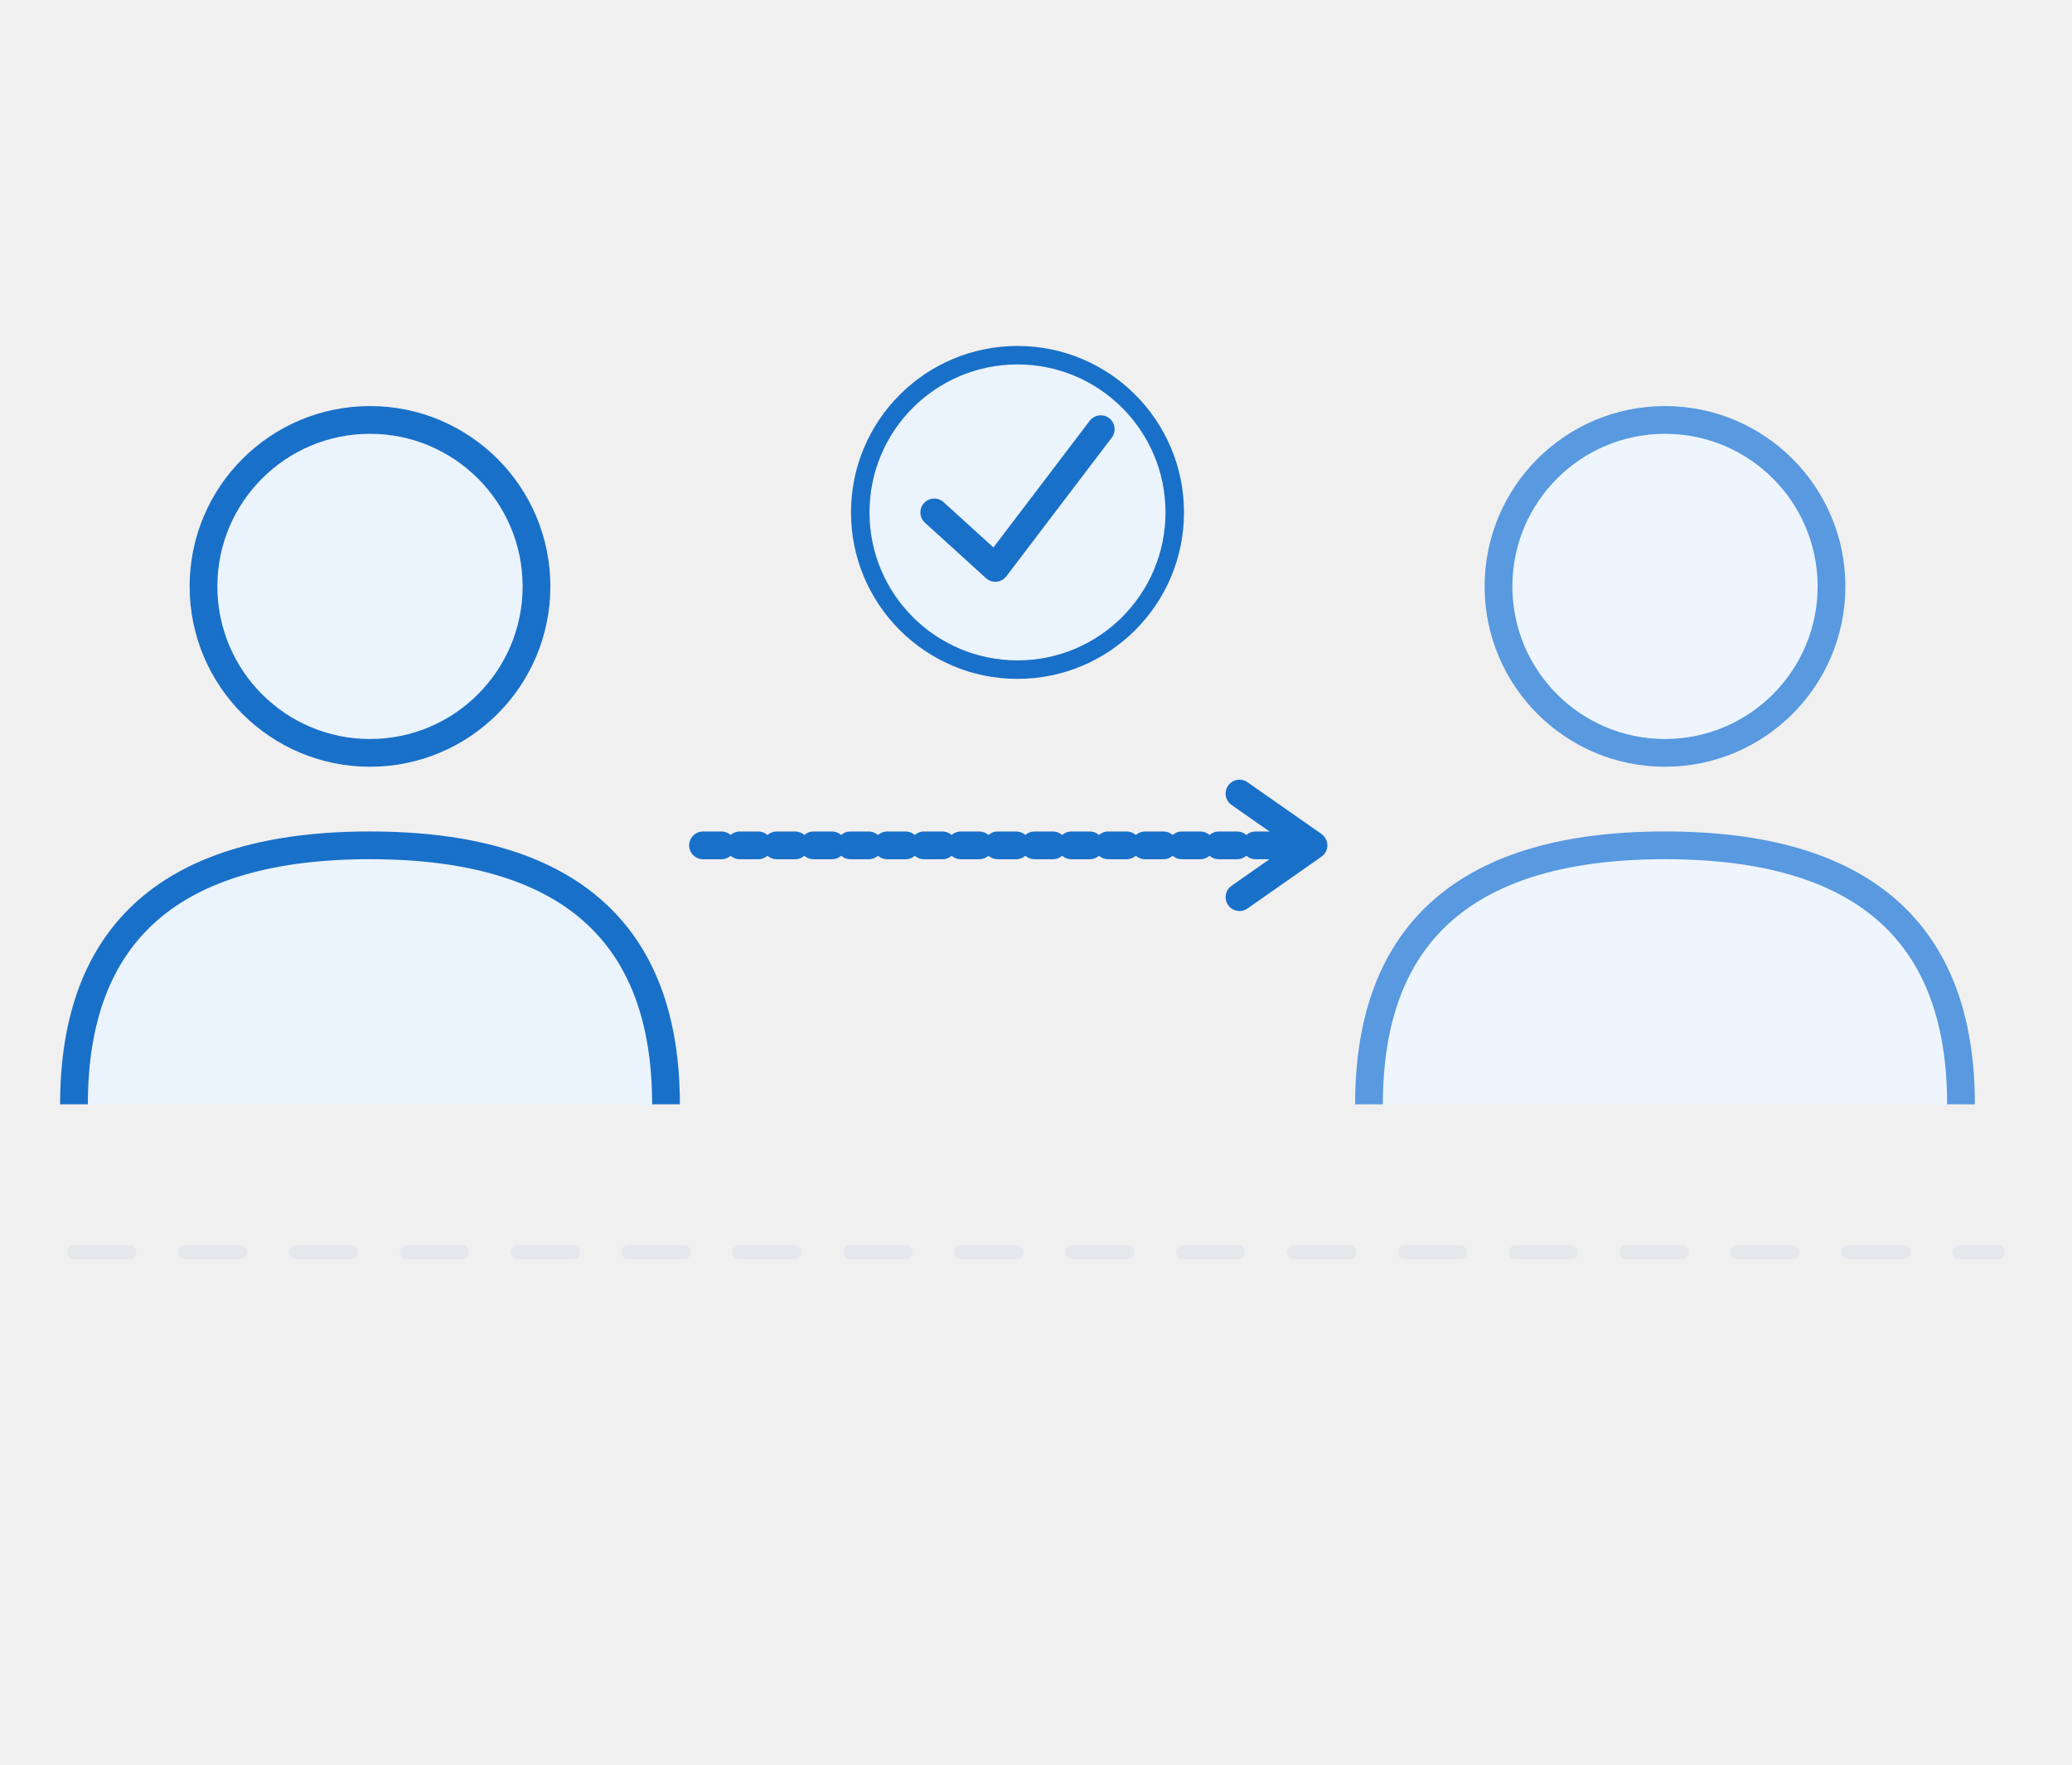
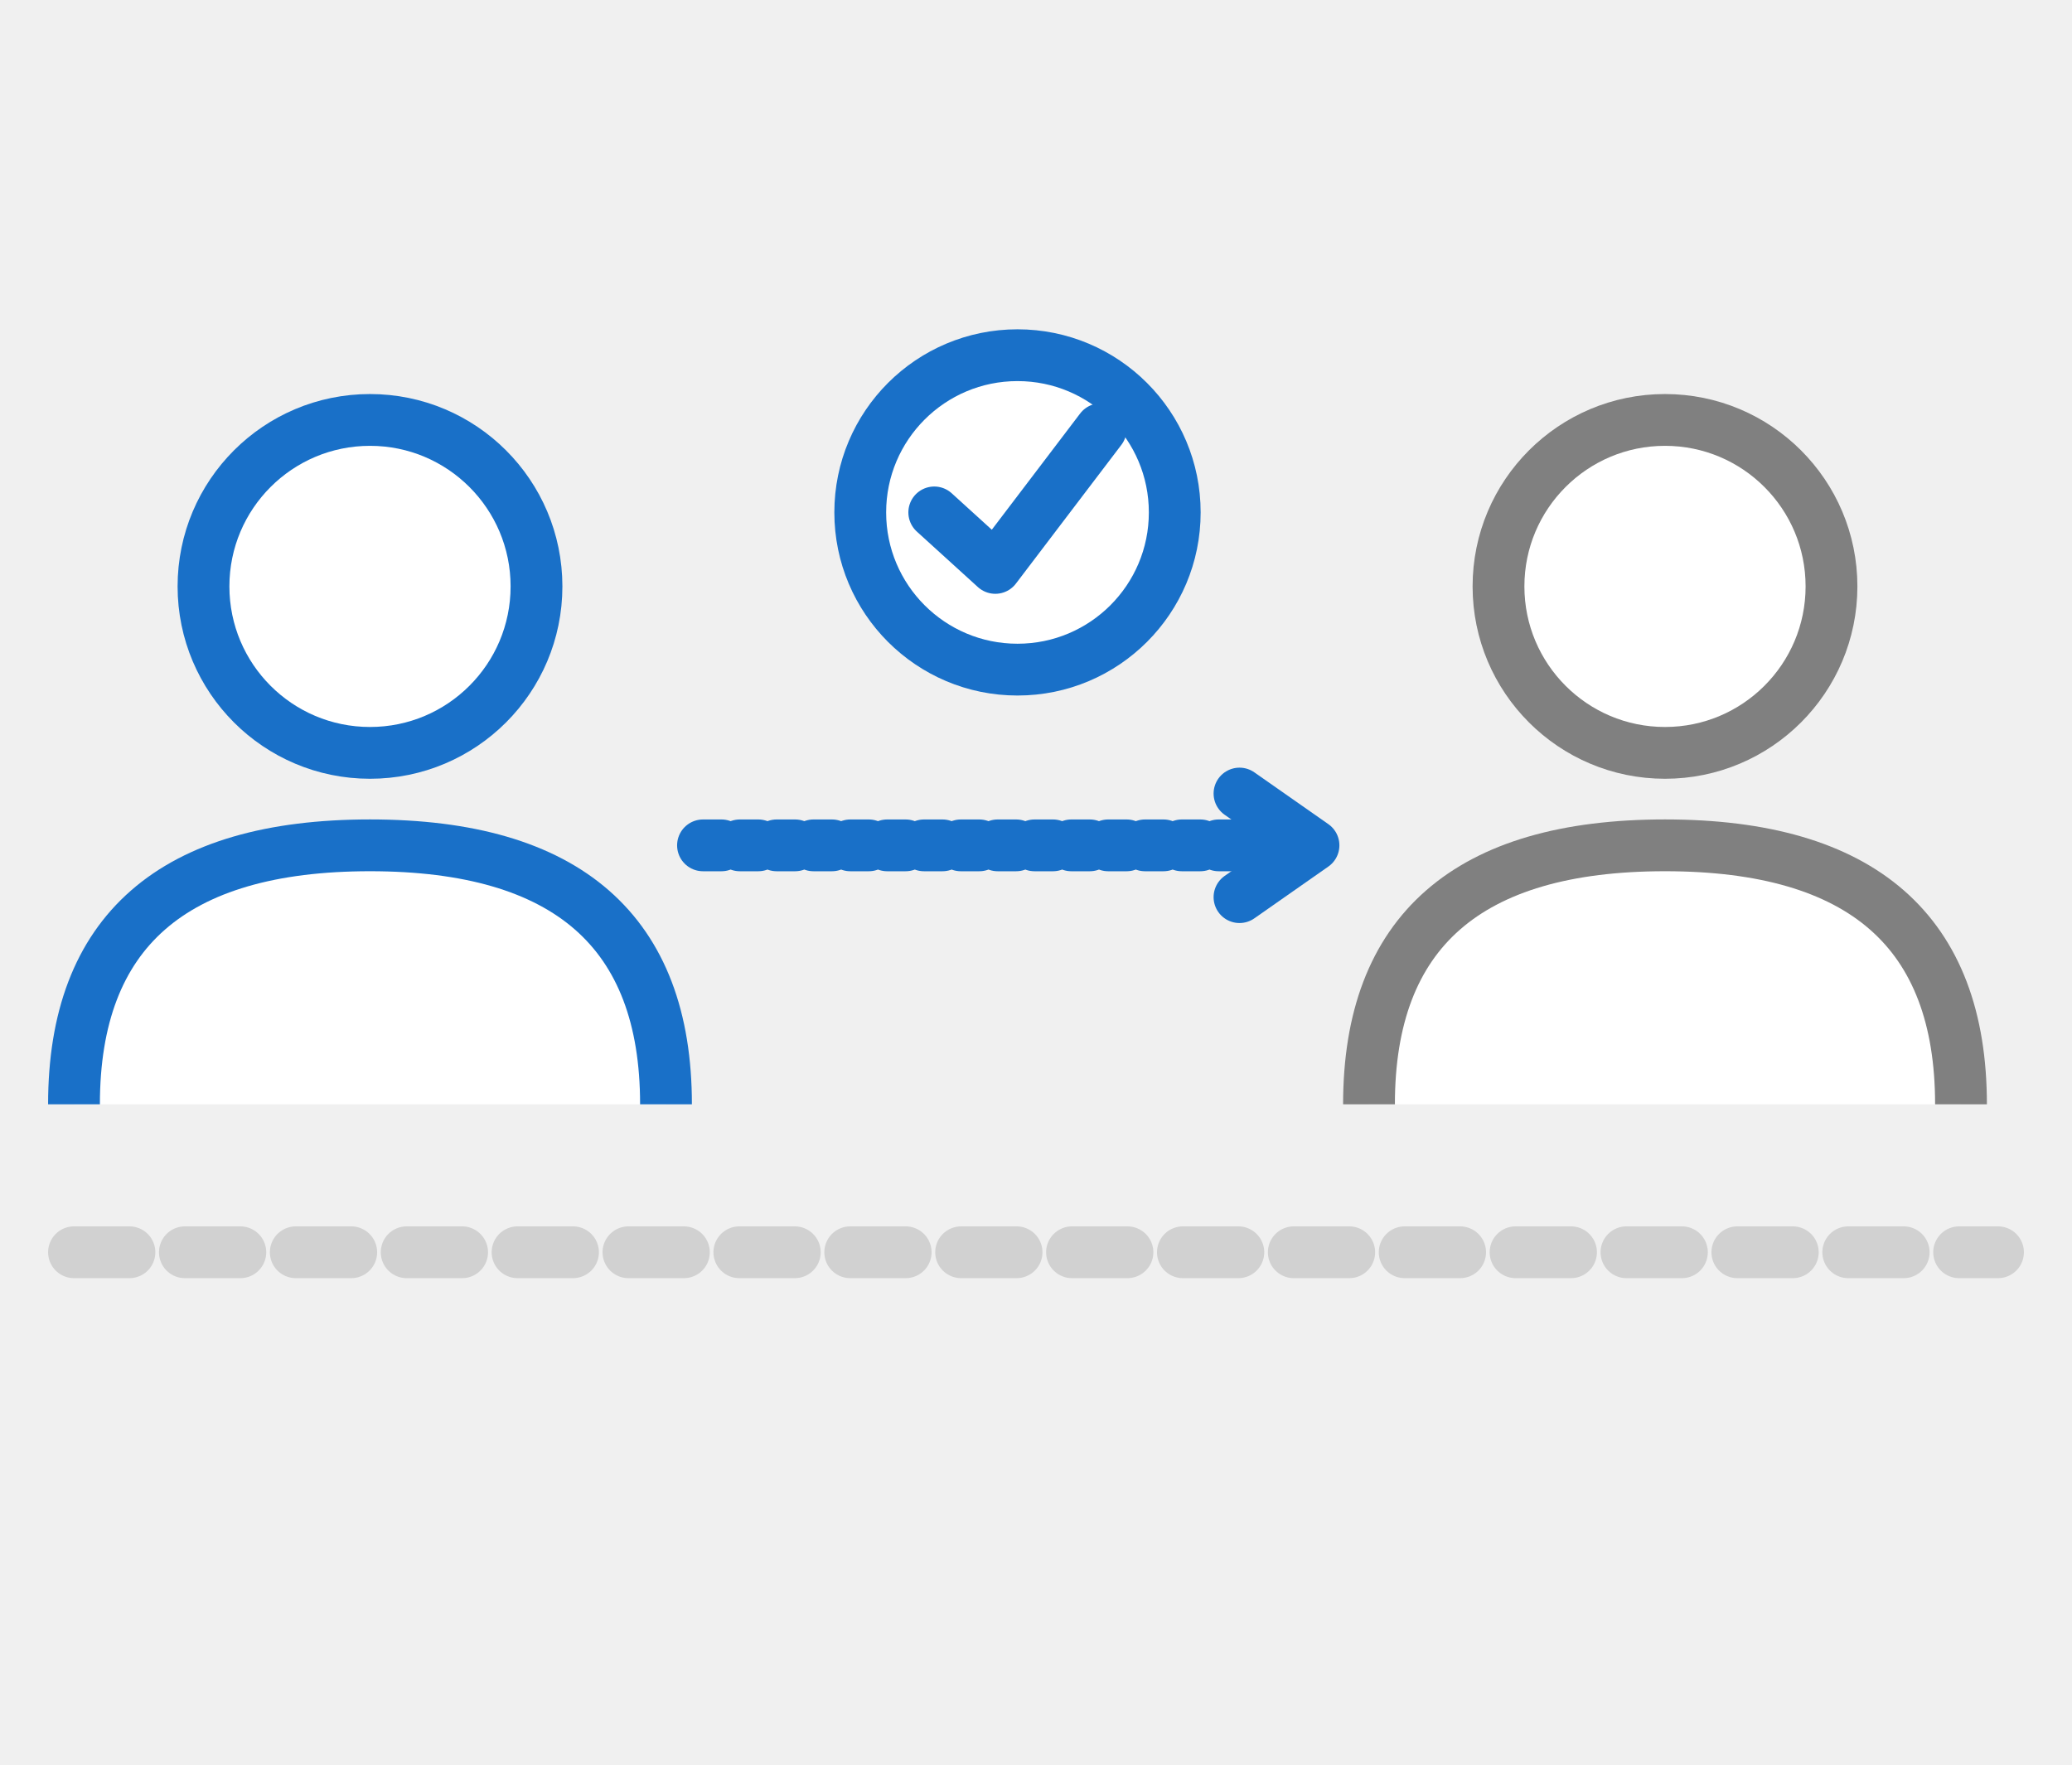
<svg xmlns="http://www.w3.org/2000/svg" width="108" height="92" viewBox="0 0 108 92" fill="none">
-   <path d="M19.286 39.25C24.079 39.25 27.964 35.364 27.964 30.571C27.964 25.778 24.079 21.893 19.286 21.893C14.493 21.893 10.607 25.778 10.607 30.571C10.607 35.364 14.493 39.25 19.286 39.25Z" fill="#EBF3FC" stroke="#1970C8" stroke-width="1.446" />
-   <path d="M3.857 57.57C3.857 48.57 9 44.07 19.286 44.07C29.572 44.07 34.714 48.57 34.714 57.57" fill="#EBF3FC" />
-   <path d="M3.857 57.57C3.857 48.57 9 44.07 19.286 44.07C29.572 44.07 34.714 48.57 34.714 57.57" stroke="#1970C8" stroke-width="1.446" />
-   <path d="M86.786 39.25C91.579 39.25 95.464 35.364 95.464 30.571C95.464 25.778 91.579 21.893 86.786 21.893C81.993 21.893 78.107 25.778 78.107 30.571C78.107 35.364 81.993 39.25 86.786 39.25Z" fill="#EEF5FC" stroke="#5899E0" stroke-width="1.446" />
-   <path d="M71.357 57.57C71.357 48.57 76.5 44.07 86.786 44.07C97.072 44.07 102.214 48.57 102.214 57.57" fill="#EEF5FC" />
-   <path d="M71.357 57.57C71.357 48.57 76.5 44.07 86.786 44.07C97.072 44.07 102.214 48.57 102.214 57.57" stroke="#5899E0" stroke-width="1.446" />
-   <path d="M36.643 44.072H67.5" stroke="#1970C8" stroke-width="1.446" stroke-linecap="round" stroke-dasharray="0.96 0.96" />
-   <path d="M64.607 41.371L68.464 44.071L64.607 46.771" stroke="#1970C8" stroke-width="1.446" stroke-linecap="round" stroke-linejoin="round" />
-   <path d="M53.036 34.91C57.562 34.91 61.232 31.241 61.232 26.714C61.232 22.187 57.562 18.518 53.036 18.518C48.509 18.518 44.839 22.187 44.839 26.714C44.839 31.241 48.509 34.91 53.036 34.91Z" fill="#EBF3FC" stroke="#1970C8" stroke-width="0.964" />
-   <path d="M48.697 26.714L51.879 29.607L57.375 22.375" stroke="#1970C8" stroke-width="1.446" stroke-linecap="round" stroke-linejoin="round" />
-   <path d="M3.857 65.285H104.143" stroke="#E5E7EB" stroke-width="0.723" stroke-linecap="round" stroke-dasharray="2.89 2.89" />
+   <path d="M19.286 39.25C24.079 39.25 27.964 35.364 27.964 30.571C27.964 25.778 24.079 21.893 19.286 21.893C14.493 21.893 10.607 25.778 10.607 30.571C10.607 35.364 14.493 39.25 19.286 39.25Z" fill="white" stroke="#1970C8" stroke-width="2.7" />
+   <path d="M3.857 57.57C3.857 48.57 9 44.07 19.286 44.07C29.572 44.07 34.714 48.57 34.714 57.57" fill="white" />
+   <path d="M3.857 57.57C3.857 48.57 9 44.07 19.286 44.07C29.572 44.07 34.714 48.57 34.714 57.57" stroke="#1970C8" stroke-width="2.7" />
+   <path d="M86.786 39.25C91.579 39.25 95.464 35.364 95.464 30.571C95.464 25.778 91.579 21.893 86.786 21.893C81.993 21.893 78.107 25.778 78.107 30.571C78.107 35.364 81.993 39.25 86.786 39.25Z" fill="white" stroke="#808080" stroke-width="2.7" />
+   <path d="M71.357 57.57C71.357 48.57 76.5 44.07 86.786 44.07C97.072 44.07 102.214 48.57 102.214 57.57" fill="white" />
+   <path d="M71.357 57.57C71.357 48.57 76.5 44.07 86.786 44.07C97.072 44.07 102.214 48.57 102.214 57.57" stroke="#808080" stroke-width="2.7" />
+   <path d="M36.643 44.072H67.5" stroke="#1970C8" stroke-width="2.7" stroke-linecap="round" stroke-dasharray="0.96 0.96" />
+   <path d="M64.607 41.371L68.464 44.071L64.607 46.771" stroke="#1970C8" stroke-width="2.7" stroke-linecap="round" stroke-linejoin="round" />
+   <path d="M53.036 34.91C57.562 34.91 61.232 31.241 61.232 26.714C61.232 22.187 57.562 18.518 53.036 18.518C48.509 18.518 44.839 22.187 44.839 26.714C44.839 31.241 48.509 34.91 53.036 34.91Z" fill="white" stroke="#1970C8" stroke-width="2.7" />
+   <path d="M48.697 26.714L51.879 29.607L57.375 22.375" stroke="#1970C8" stroke-width="2.7" stroke-linecap="round" stroke-linejoin="round" />
+   <path d="M3.857 65.285H104.143" stroke="#D1D1D1" stroke-width="2.7" stroke-linecap="round" stroke-dasharray="2.89 2.89" />
</svg>
